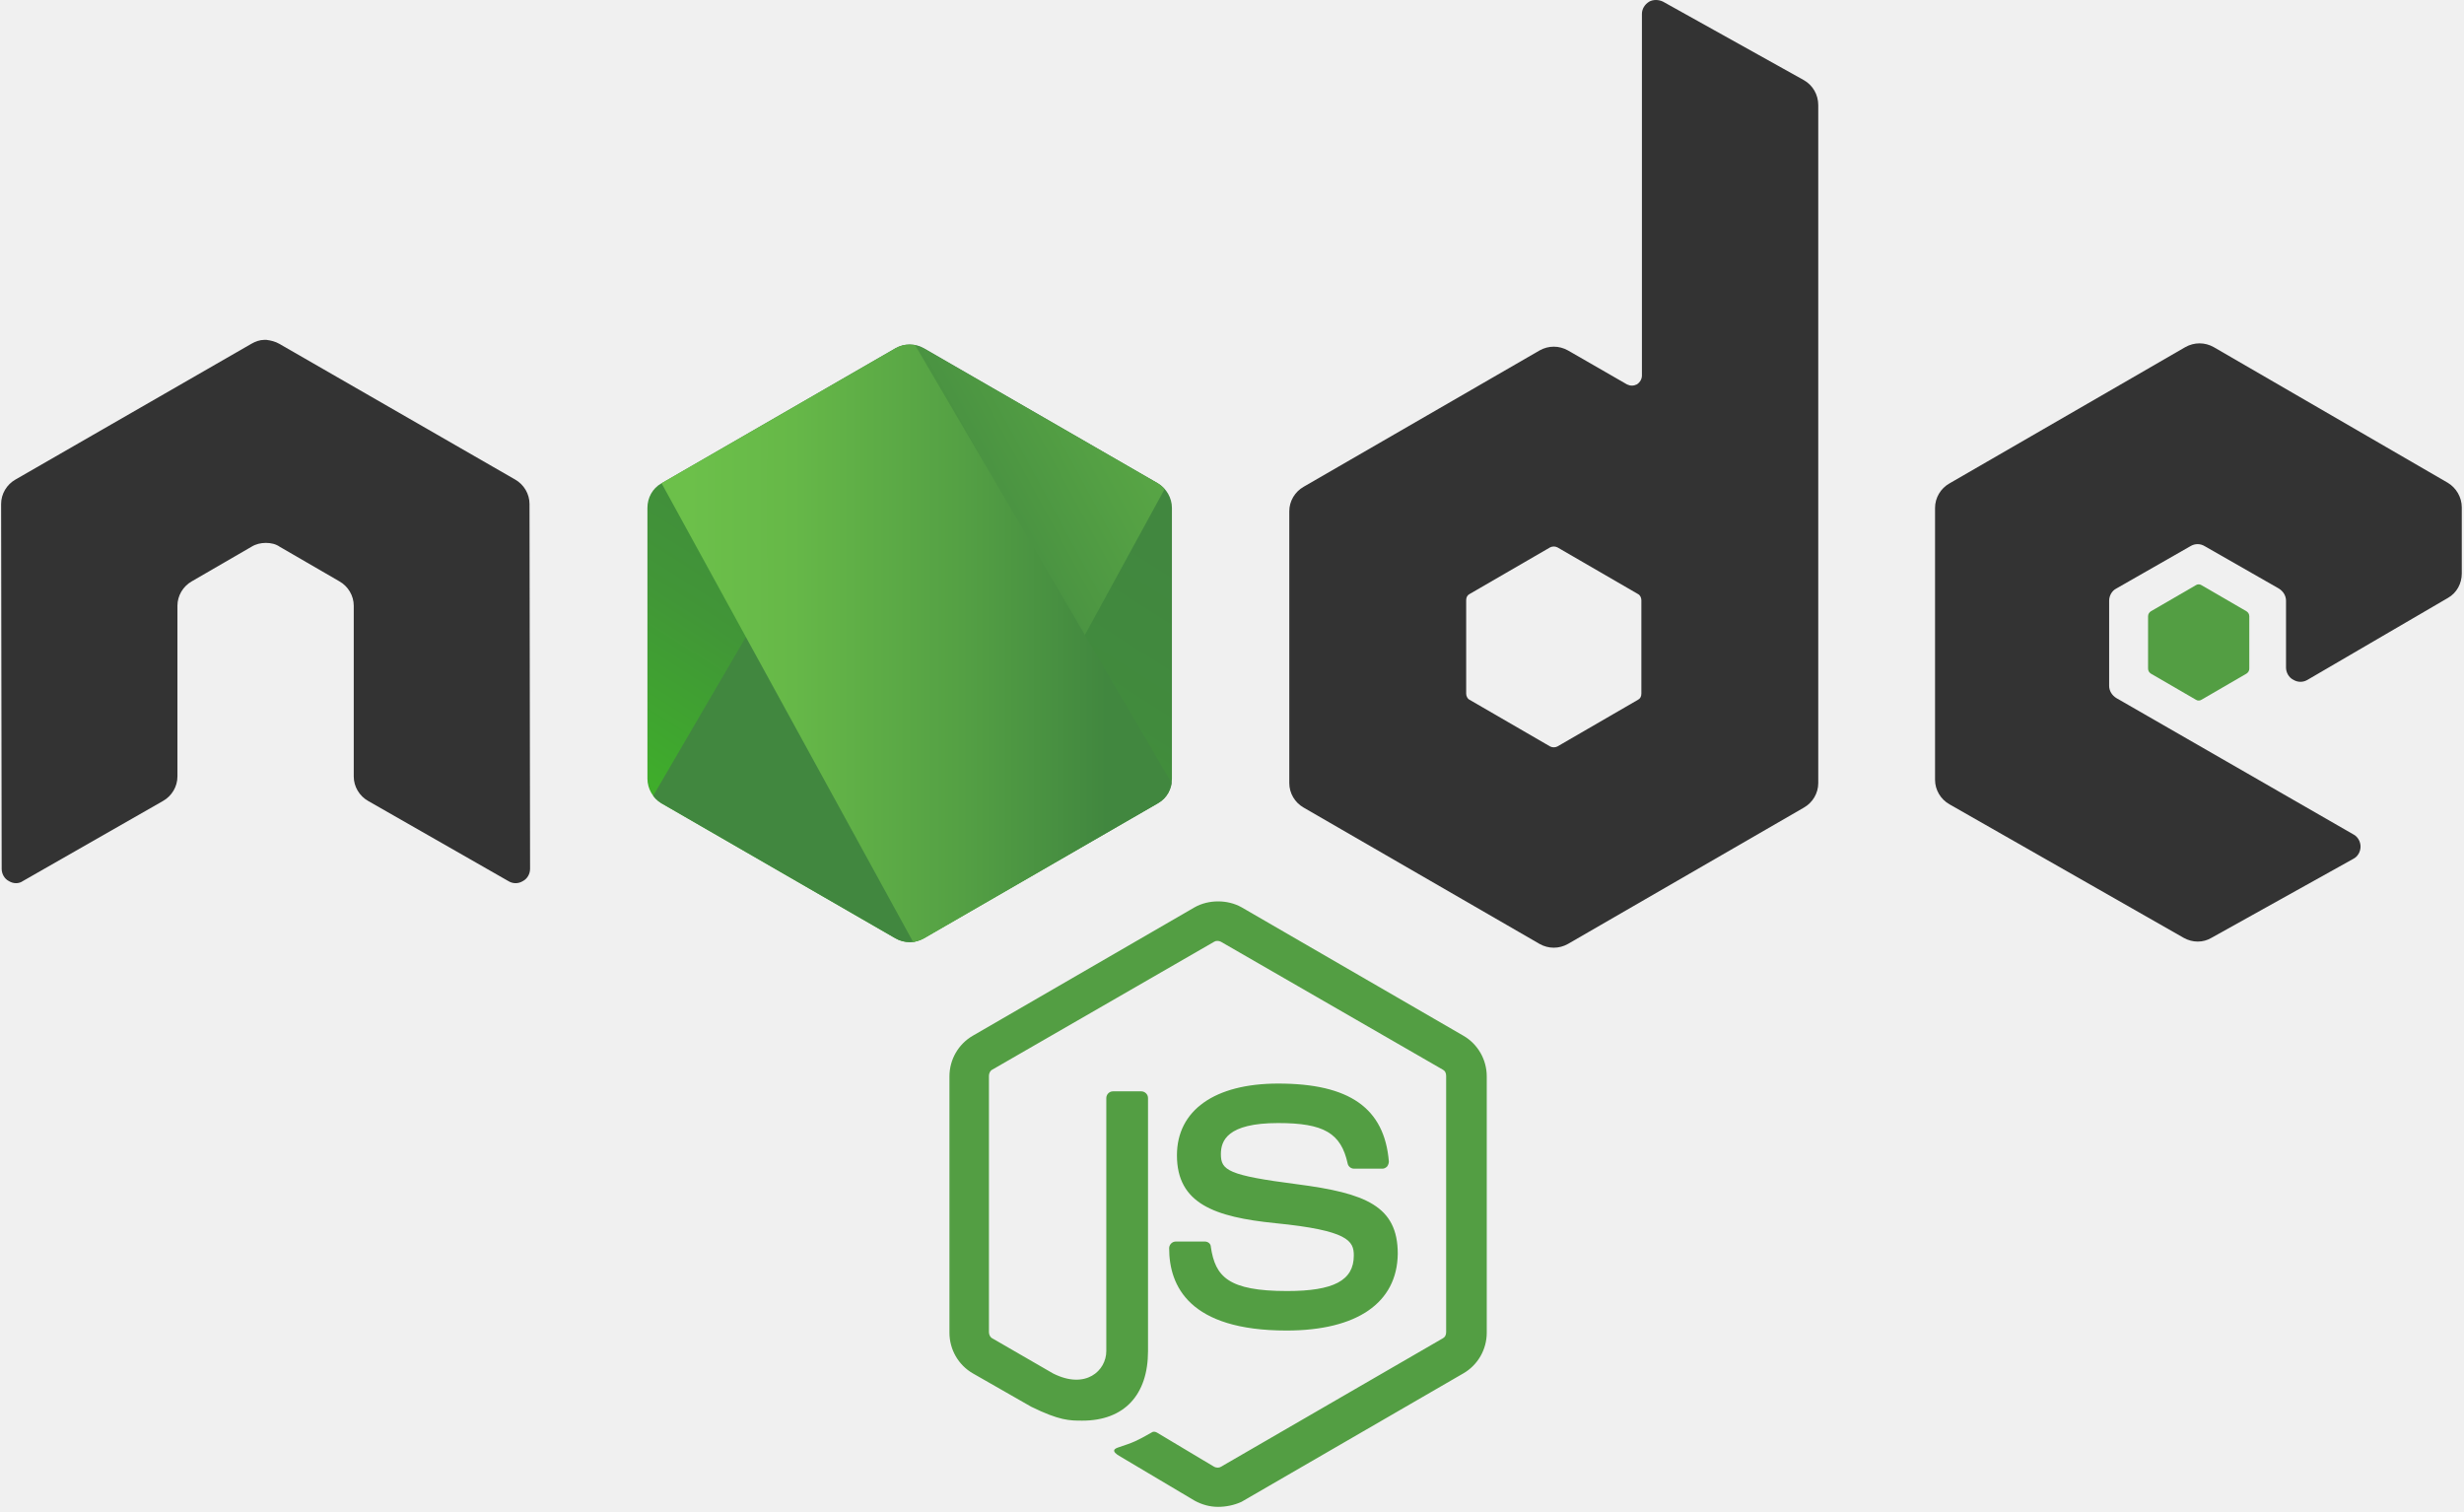
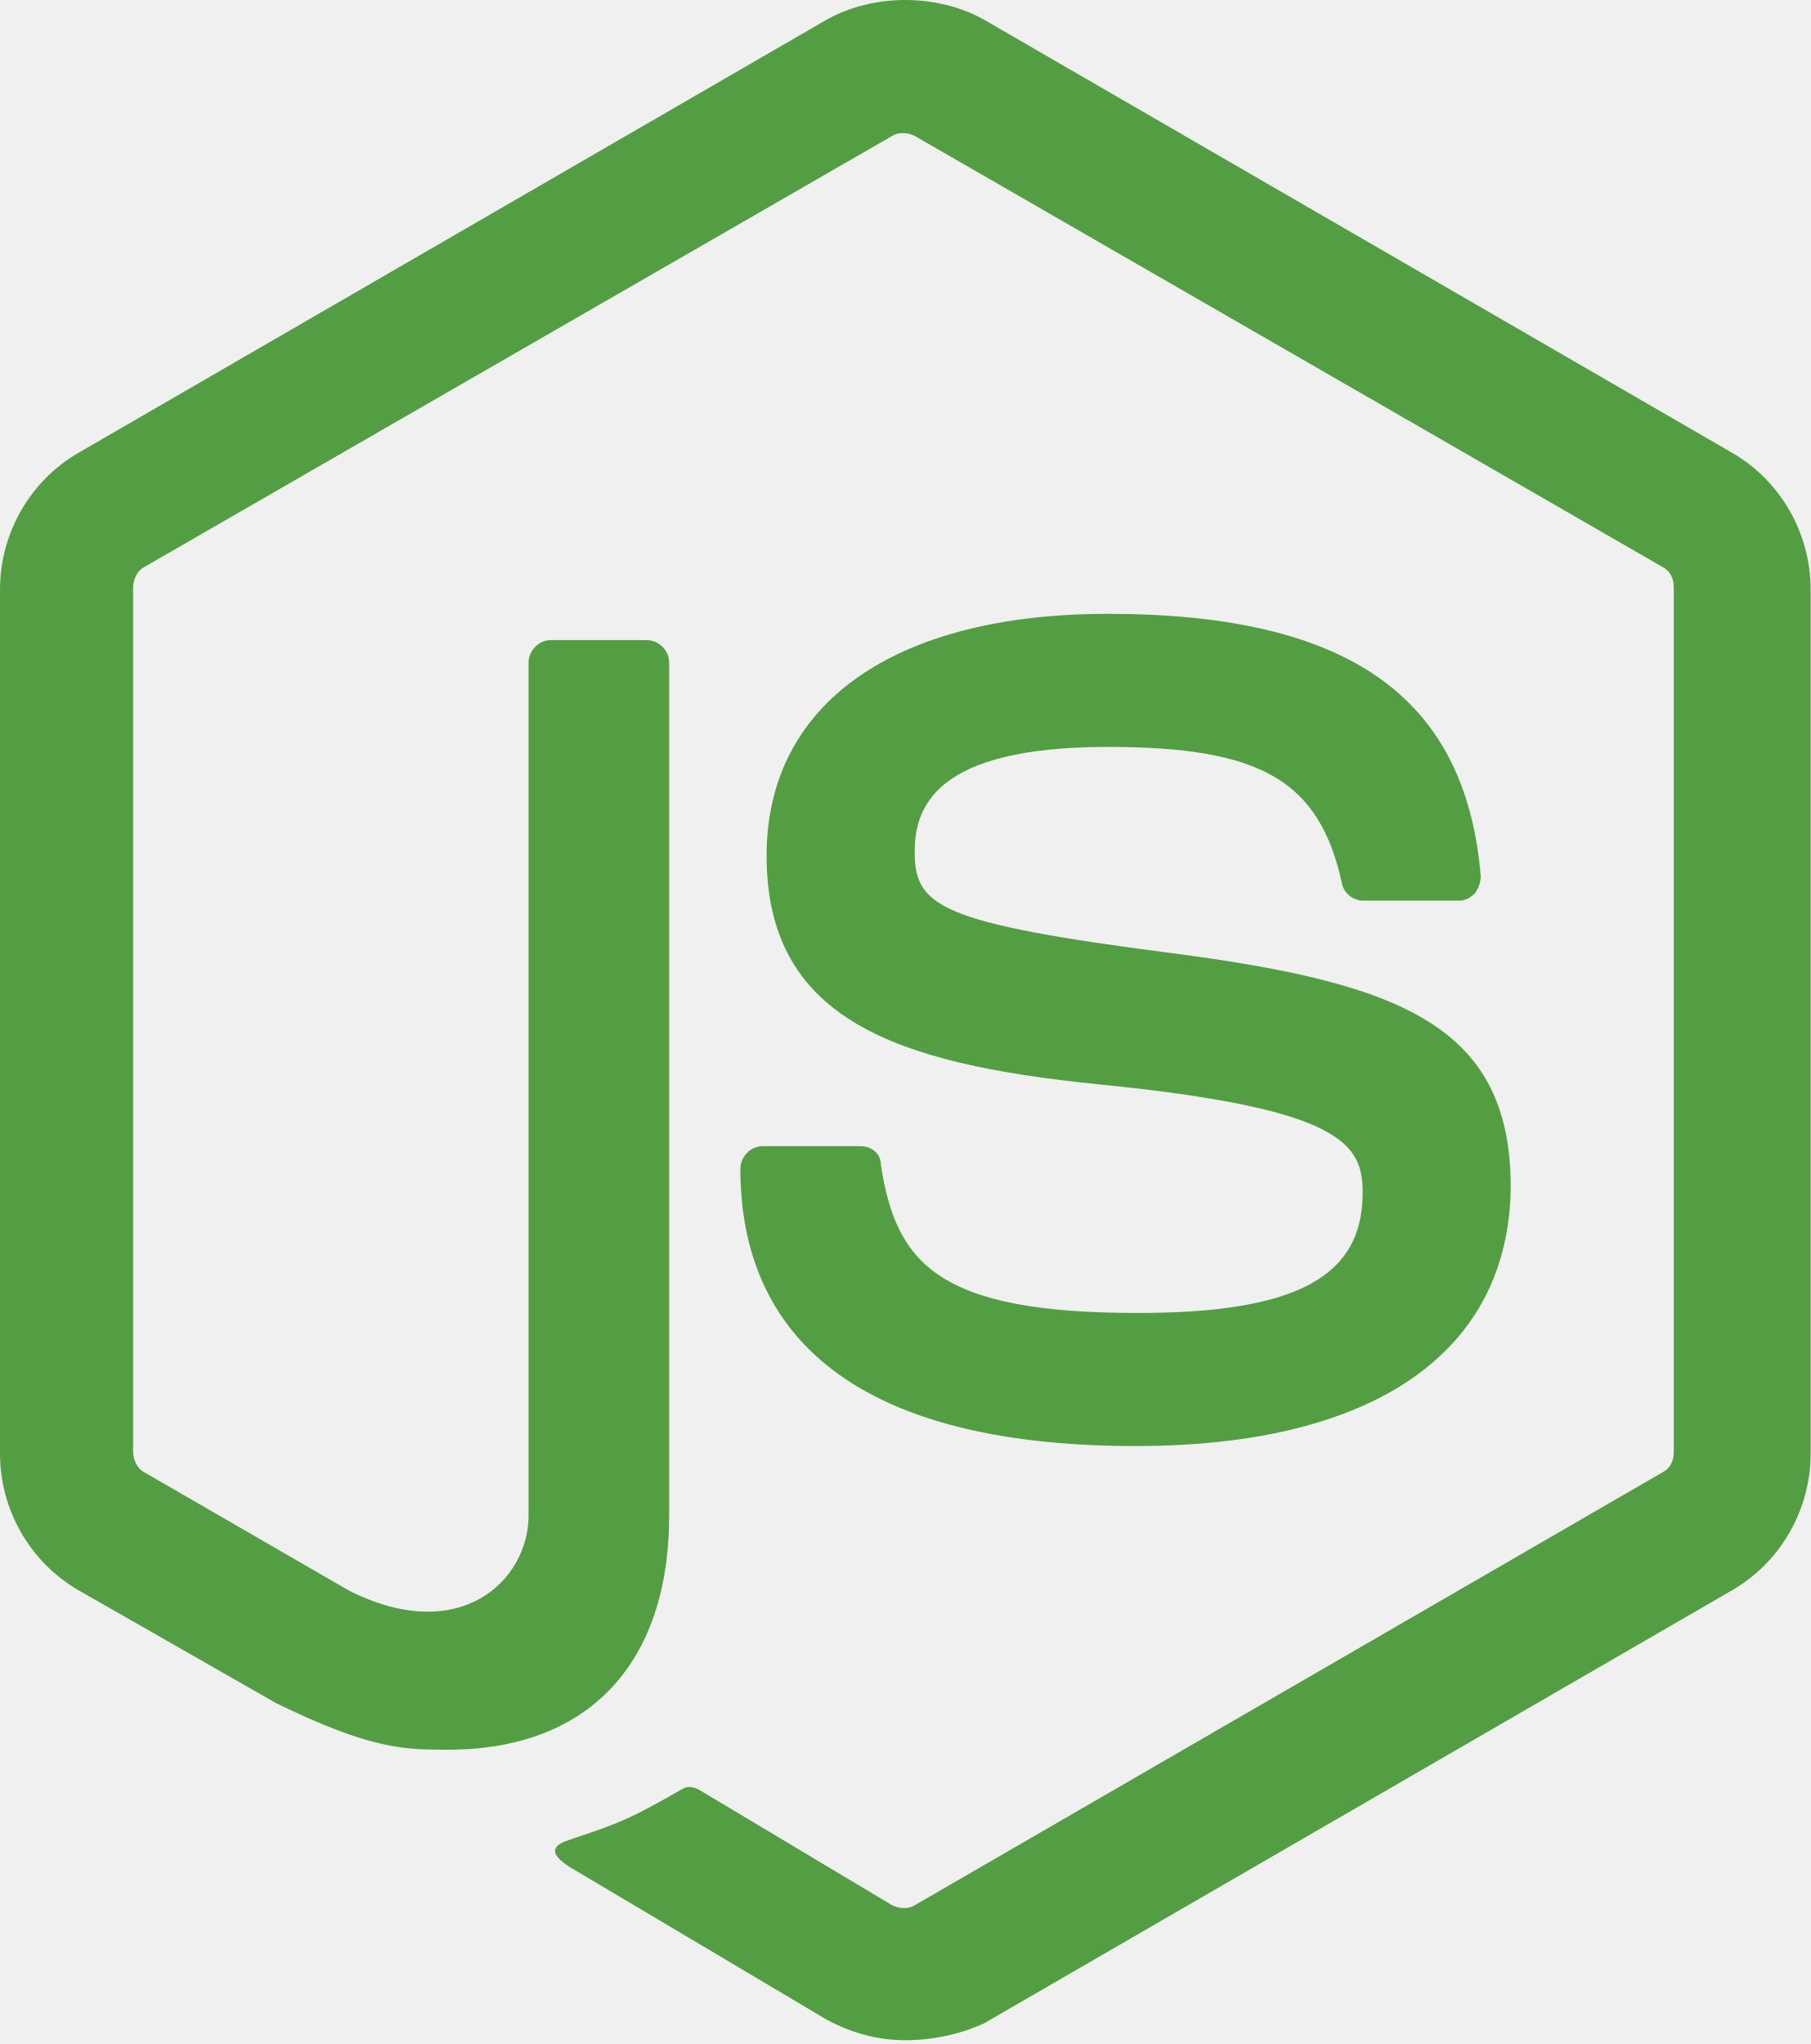
- <svg xmlns="http://www.w3.org/2000/svg" xmlns:xlink="http://www.w3.org/1999/xlink" height="314" preserveAspectRatio="xMidYMid" viewBox="0 0 512 314" width="512">
-   <defs>
-     <linearGradient id="a">
-       <stop offset="0" stop-color="#41873f" />
-       <stop offset=".329" stop-color="#418b3d" />
-       <stop offset=".635" stop-color="#419637" />
-       <stop offset=".932" stop-color="#3fa92d" />
-       <stop offset="1" stop-color="#3fae2a" />
-     </linearGradient>
-     <linearGradient id="b" x1="68.188%" x2="27.823%" xlink:href="#a" y1="17.487%" y2="89.755%" />
-     <path id="c" d="m57.903 1.849c-1.849-1.04-4.045-1.04-5.894 0l-48.657 28.085c-1.849 1.04-2.889 3.005-2.889 5.085v56.285c0 2.08 1.156 4.045 2.889 5.085l48.657 28.085c1.849 1.04 4.045 1.04 5.894 0l48.657-28.085c1.849-1.04 2.889-3.005 2.889-5.085v-56.285c0-2.08-1.156-4.045-2.889-5.085z" />
-     <linearGradient id="d" x1="43.277%" x2="159.245%" y1="55.169%" y2="-18.306%">
-       <stop offset=".138" stop-color="#41873f" />
-       <stop offset=".403" stop-color="#54a044" />
-       <stop offset=".714" stop-color="#66b848" />
-       <stop offset=".908" stop-color="#6cc04a" />
-     </linearGradient>
-     <linearGradient id="e">
-       <stop offset=".092" stop-color="#6cc04a" />
-       <stop offset=".286" stop-color="#66b848" />
-       <stop offset=".597" stop-color="#54a044" />
-       <stop offset=".862" stop-color="#41873f" />
-     </linearGradient>
-     <linearGradient id="f" x1="-4413.77%" x2="5327.93%" xlink:href="#e" y1="13.43%" y2="13.43%" />
-     <linearGradient id="g" x1="-4.389%" x2="101.499%" xlink:href="#e" y1="49.997%" y2="49.997%" />
-     <linearGradient id="h" x1="-9713.77%" x2="27.93%" xlink:href="#e" y1="36.21%" y2="36.21%" />
-     <linearGradient id="i" x1="-103.861%" x2="100.797%" xlink:href="#e" y1="50.275%" y2="50.275%" />
-     <linearGradient id="j" x1="130.613%" x2="4.393%" xlink:href="#a" y1="-211.069%" y2="201.605%" />
-     <mask id="k" fill="#fff">
-       <use fill="#fff" xlink:href="#c" />
-     </mask>
-   </defs>
-   <g fill="none">
-     <path d="m253.111 313.094c-1.734 0-3.352-.462-4.854-1.271l-15.372-9.13c-2.312-1.271-1.156-1.734-.462-1.965 3.121-1.04 3.698-1.271 6.935-3.121.347-.231.809-.116 1.156.116l11.789 7.05c.462.231 1.04.231 1.387 0l46.115-26.698c.462-.231.693-.693.693-1.271v-53.28c0-.578-.231-1.04-.693-1.271l-46.115-26.582c-.462-.231-1.04-.231-1.387 0l-46.115 26.582c-.462.231-.693.809-.693 1.271v53.28c0 .462.231 1.04.693 1.271l12.598 7.281c6.819 3.467 11.095-.578 11.095-4.623v-52.587c0-.693.578-1.387 1.387-1.387h5.894c.693 0 1.387.578 1.387 1.387v52.587c0 9.13-4.97 14.447-13.638 14.447-2.658 0-4.739 0-10.633-2.889l-12.135-6.935c-3.005-1.734-4.854-4.97-4.854-8.437v-53.28c0-3.467 1.849-6.703 4.854-8.437l46.115-26.698c2.889-1.618 6.819-1.618 9.708 0l46.115 26.698c3.005 1.734 4.854 4.97 4.854 8.437v53.28c0 3.467-1.849 6.703-4.854 8.437l-46.115 26.698c-1.502.693-3.236 1.04-4.854 1.04zm14.216-36.637c-20.226 0-24.386-9.246-24.386-17.105 0-.693.578-1.387 1.387-1.387h6.01c.693 0 1.271.462 1.271 1.156.925 6.126 3.583 9.13 15.834 9.13 9.708 0 13.869-2.196 13.869-7.397 0-3.005-1.156-5.201-16.296-6.703-12.598-1.271-20.457-4.045-20.457-14.1 0-9.362 7.859-14.909 21.035-14.909 14.794 0 22.075 5.085 23 16.181 0 .347-.116.693-.347 1.04-.231.231-.578.462-.925.462h-6.01c-.578 0-1.156-.462-1.271-1.04-1.387-6.357-4.97-8.437-14.447-8.437-10.633 0-11.904 3.698-11.904 6.472 0 3.352 1.502 4.392 15.834 6.241 14.216 1.849 20.919 4.507 20.919 14.447-.116 10.171-8.437 15.949-23.115 15.949z" fill="#539e43" />
-     <path d="m110.028 104.712c0-2.08-1.156-4.045-3.005-5.085l-49.004-28.2c-.809-.462-1.734-.693-2.658-.809h-.462c-.925 0-1.849.347-2.658.809l-49.004 28.2c-1.849 1.04-3.005 3.005-3.005 5.085l.116 75.818c0 1.04.578 2.08 1.502 2.543.925.578 2.08.578 2.889 0l29.125-16.643c1.849-1.04 3.005-3.005 3.005-5.085v-35.482c0-2.08 1.156-4.045 3.005-5.085l12.367-7.166c.925-.578 1.965-.809 3.005-.809s2.08.231 2.889.809l12.367 7.166c1.849 1.04 3.005 3.005 3.005 5.085v35.482c0 2.08 1.156 4.045 3.005 5.085l29.125 16.643c.925.578 2.08.578 3.005 0 .925-.462 1.502-1.502 1.502-2.543z" fill="#333" />
-     <path d="m345.571.347c-.925-.462-2.08-.462-2.889 0-.925.578-1.502 1.502-1.502 2.543v75.124c0 .693-.347 1.387-1.04 1.849-.693.347-1.387.347-2.08 0l-12.251-7.05c-1.849-1.04-4.045-1.04-5.894 0l-49.004 28.316c-1.849 1.04-3.005 3.005-3.005 5.085v56.516c0 2.08 1.156 4.045 3.005 5.085l49.004 28.316c1.849 1.04 4.045 1.04 5.894 0l49.004-28.316c1.849-1.04 3.005-3.005 3.005-5.085v-140.887c0-2.196-1.156-4.161-3.005-5.201zm-4.507 143.776c0 .578-.231 1.04-.693 1.271l-16.758 9.708c-.462.231-1.04.231-1.502 0l-16.758-9.708c-.462-.231-.693-.809-.693-1.271v-19.417c0-.578.231-1.04.693-1.271l16.758-9.708c.462-.231 1.04-.231 1.502 0l16.758 9.708c.462.231.693.809.693 1.271z" fill="#333" />
-     <g transform="translate(401.0474 70.50113)">
-       <path d="m107.601 53.743c1.849-1.04 2.889-3.005 2.889-5.085v-13.753c0-2.08-1.156-4.045-2.889-5.085l-48.657-28.2c-1.849-1.04-4.045-1.04-5.894 0l-49.004 28.316c-1.849 1.04-3.005 3.005-3.005 5.085v56.516c0 2.08 1.156 4.045 3.005 5.085l48.657 27.738c1.849 1.04 4.045 1.04 5.779 0l29.472-16.412c.925-.462 1.502-1.502 1.502-2.543 0-1.04-.578-2.08-1.502-2.543l-49.235-28.316c-.925-.578-1.502-1.502-1.502-2.543v-17.683c0-1.04.578-2.08 1.502-2.543l15.372-8.784c.925-.578 2.08-.578 3.005 0l15.372 8.784c.925.578 1.502 1.502 1.502 2.543v13.869c0 1.04.578 2.08 1.502 2.543.925.578 2.08.578 3.005 0z" fill="#333" />
-       <path d="m55.245 51.084c.347-.231.809-.231 1.156 0l9.362 5.432c.347.231.578.578.578 1.04v10.864c0 .462-.231.809-.578 1.04l-9.362 5.432c-.347.231-.809.231-1.156 0l-9.362-5.432c-.347-.231-.578-.578-.578-1.04v-10.864c0-.462.231-.809.578-1.04z" fill="#539e43" />
-     </g>
-     <g transform="translate(134.0677 70.50113)">
-       <use fill="url(#b)" xlink:href="#c" />
-       <g mask="url(#k)">
-         <path d="m51.893 1.849-48.773 28.085c-1.849 1.04-3.121 3.005-3.121 5.085v56.285c0 1.387.578 2.658 1.502 3.698l54.783-93.847c-1.387-.231-3.005-.116-4.392.693z" />
-         <path d="m56.632 125.053c.462-.116.925-.347 1.387-.578l48.773-28.085c1.849-1.04 3.005-3.005 3.005-5.085v-56.285c0-1.502-.693-3.005-1.734-4.045z" />
-         <path d="m106.676 29.934-48.888-28.085c-.462-.231-1.04-.462-1.502-.578l-54.783 93.847c.462.578 1.04 1.04 1.618 1.387l48.888 28.085c1.387.809 3.005 1.04 4.507.578l51.431-94.079c-.347-.462-.809-.809-1.271-1.156z" fill="url(#d)" />
-       </g>
-       <g mask="url(#k)">
-         <g transform="translate(0 -9.24605)">
-           <path d="m109.797 100.551v-56.285c0-2.08-1.271-4.045-3.121-5.085l-48.888-28.085c-.578-.347-1.156-.578-1.849-.693l53.512 91.42c.231-.347.347-.809.347-1.271z" fill="none" />
-           <path d="m3.121 39.18c-1.849 1.04-3.121 3.005-3.121 5.085v56.285c0 2.08 1.387 4.045 3.121 5.085l48.888 28.085c1.156.693 2.427.925 3.814.693l-52.356-95.35z" fill="none" />
-           <g fill-rule="evenodd">
-             <path d="m50.391.809-.693.347h.925z" fill="url(#f)" />
-             <path d="m106.792 105.636c1.387-.809 2.427-2.196 2.889-3.698l-53.627-91.536c-1.387-.231-2.889-.116-4.161.693l-48.542 27.969 52.356 95.465c.693-.116 1.502-.347 2.196-.693z" fill="url(#g)" />
-             <path d="m111.299 104.712-.347-.578v.809z" fill="url(#h)" />
-             <path d="m106.792 105.636-48.773 28.085c-.693.347-1.387.578-2.196.693l.925 1.734 54.089-31.321v-.693l-1.387-2.312c-.231 1.618-1.271 3.005-2.658 3.814z" fill="url(#i)" />
-             <path d="m106.792 105.636-48.773 28.085c-.693.347-1.387.578-2.196.693l.925 1.734 54.089-31.321v-.693l-1.387-2.312c-.231 1.618-1.271 3.005-2.658 3.814z" fill="url(#j)" />
-           </g>
-         </g>
-       </g>
-     </g>
-   </g>
+ <svg xmlns="http://www.w3.org/2000/svg" height="289" preserveAspectRatio="xMidYMid" viewBox="0 0 256 289" width="256">
+   <path d="m128 288.464c-3.975 0-7.685-1.06-11.13-2.915l-35.246-20.936c-5.3-2.915-2.65-3.975-1.06-4.505 7.155-2.385 8.48-2.915 15.901-7.155.795-.53 1.855-.265 2.65.265l27.031 16.166c1.06.53 2.385.53 3.18 0l105.739-61.217c1.06-.53 1.59-1.59 1.59-2.915v-122.17c0-1.325-.53-2.385-1.59-2.915l-105.739-60.952c-1.06-.53-2.385-.53-3.18 0l-105.739 60.952c-1.06.53-1.59 1.855-1.59 2.915v122.17c0 1.06.53 2.385 1.59 2.915l28.886 16.696c15.636 7.95 25.441-1.325 25.441-10.6v-120.58c0-1.59 1.325-3.18 3.18-3.18h13.516c1.59 0 3.18 1.325 3.18 3.18v120.58c0 20.936-11.395 33.126-31.271 33.126-6.095 0-10.865 0-24.381-6.625l-27.826-15.901c-6.89-3.975-11.13-11.395-11.13-19.346v-122.17c0-7.95 4.24-15.371 11.13-19.346l105.739-61.217c6.625-3.71 15.636-3.71 22.261 0l105.739 61.217c6.89 3.975 11.13 11.395 11.13 19.346v122.17c0 7.95-4.24 15.371-11.13 19.346l-105.739 61.217c-3.445 1.59-7.42 2.385-11.13 2.385zm32.596-84.008c-46.377 0-55.917-21.201-55.917-39.222 0-1.59 1.325-3.18 3.18-3.18h13.781c1.59 0 2.915 1.06 2.915 2.65 2.12 14.046 8.215 20.936 36.306 20.936 22.261 0 31.801-5.035 31.801-16.961 0-6.89-2.65-11.925-37.366-15.371-28.886-2.915-46.907-9.275-46.907-32.331 0-21.466 18.021-34.186 48.232-34.186 33.921 0 50.617 11.66 52.737 37.101 0 .795-.265 1.59-.795 2.385-.53.53-1.325 1.06-2.12 1.06h-13.781c-1.325 0-2.65-1.06-2.915-2.385-3.18-14.576-11.395-19.346-33.126-19.346-24.381 0-27.296 8.48-27.296 14.841 0 7.685 3.445 10.07 36.306 14.311 32.596 4.24 47.967 10.335 47.967 33.126-.265 23.321-19.346 36.571-53.002 36.571z" fill="#539e43" />
</svg>
